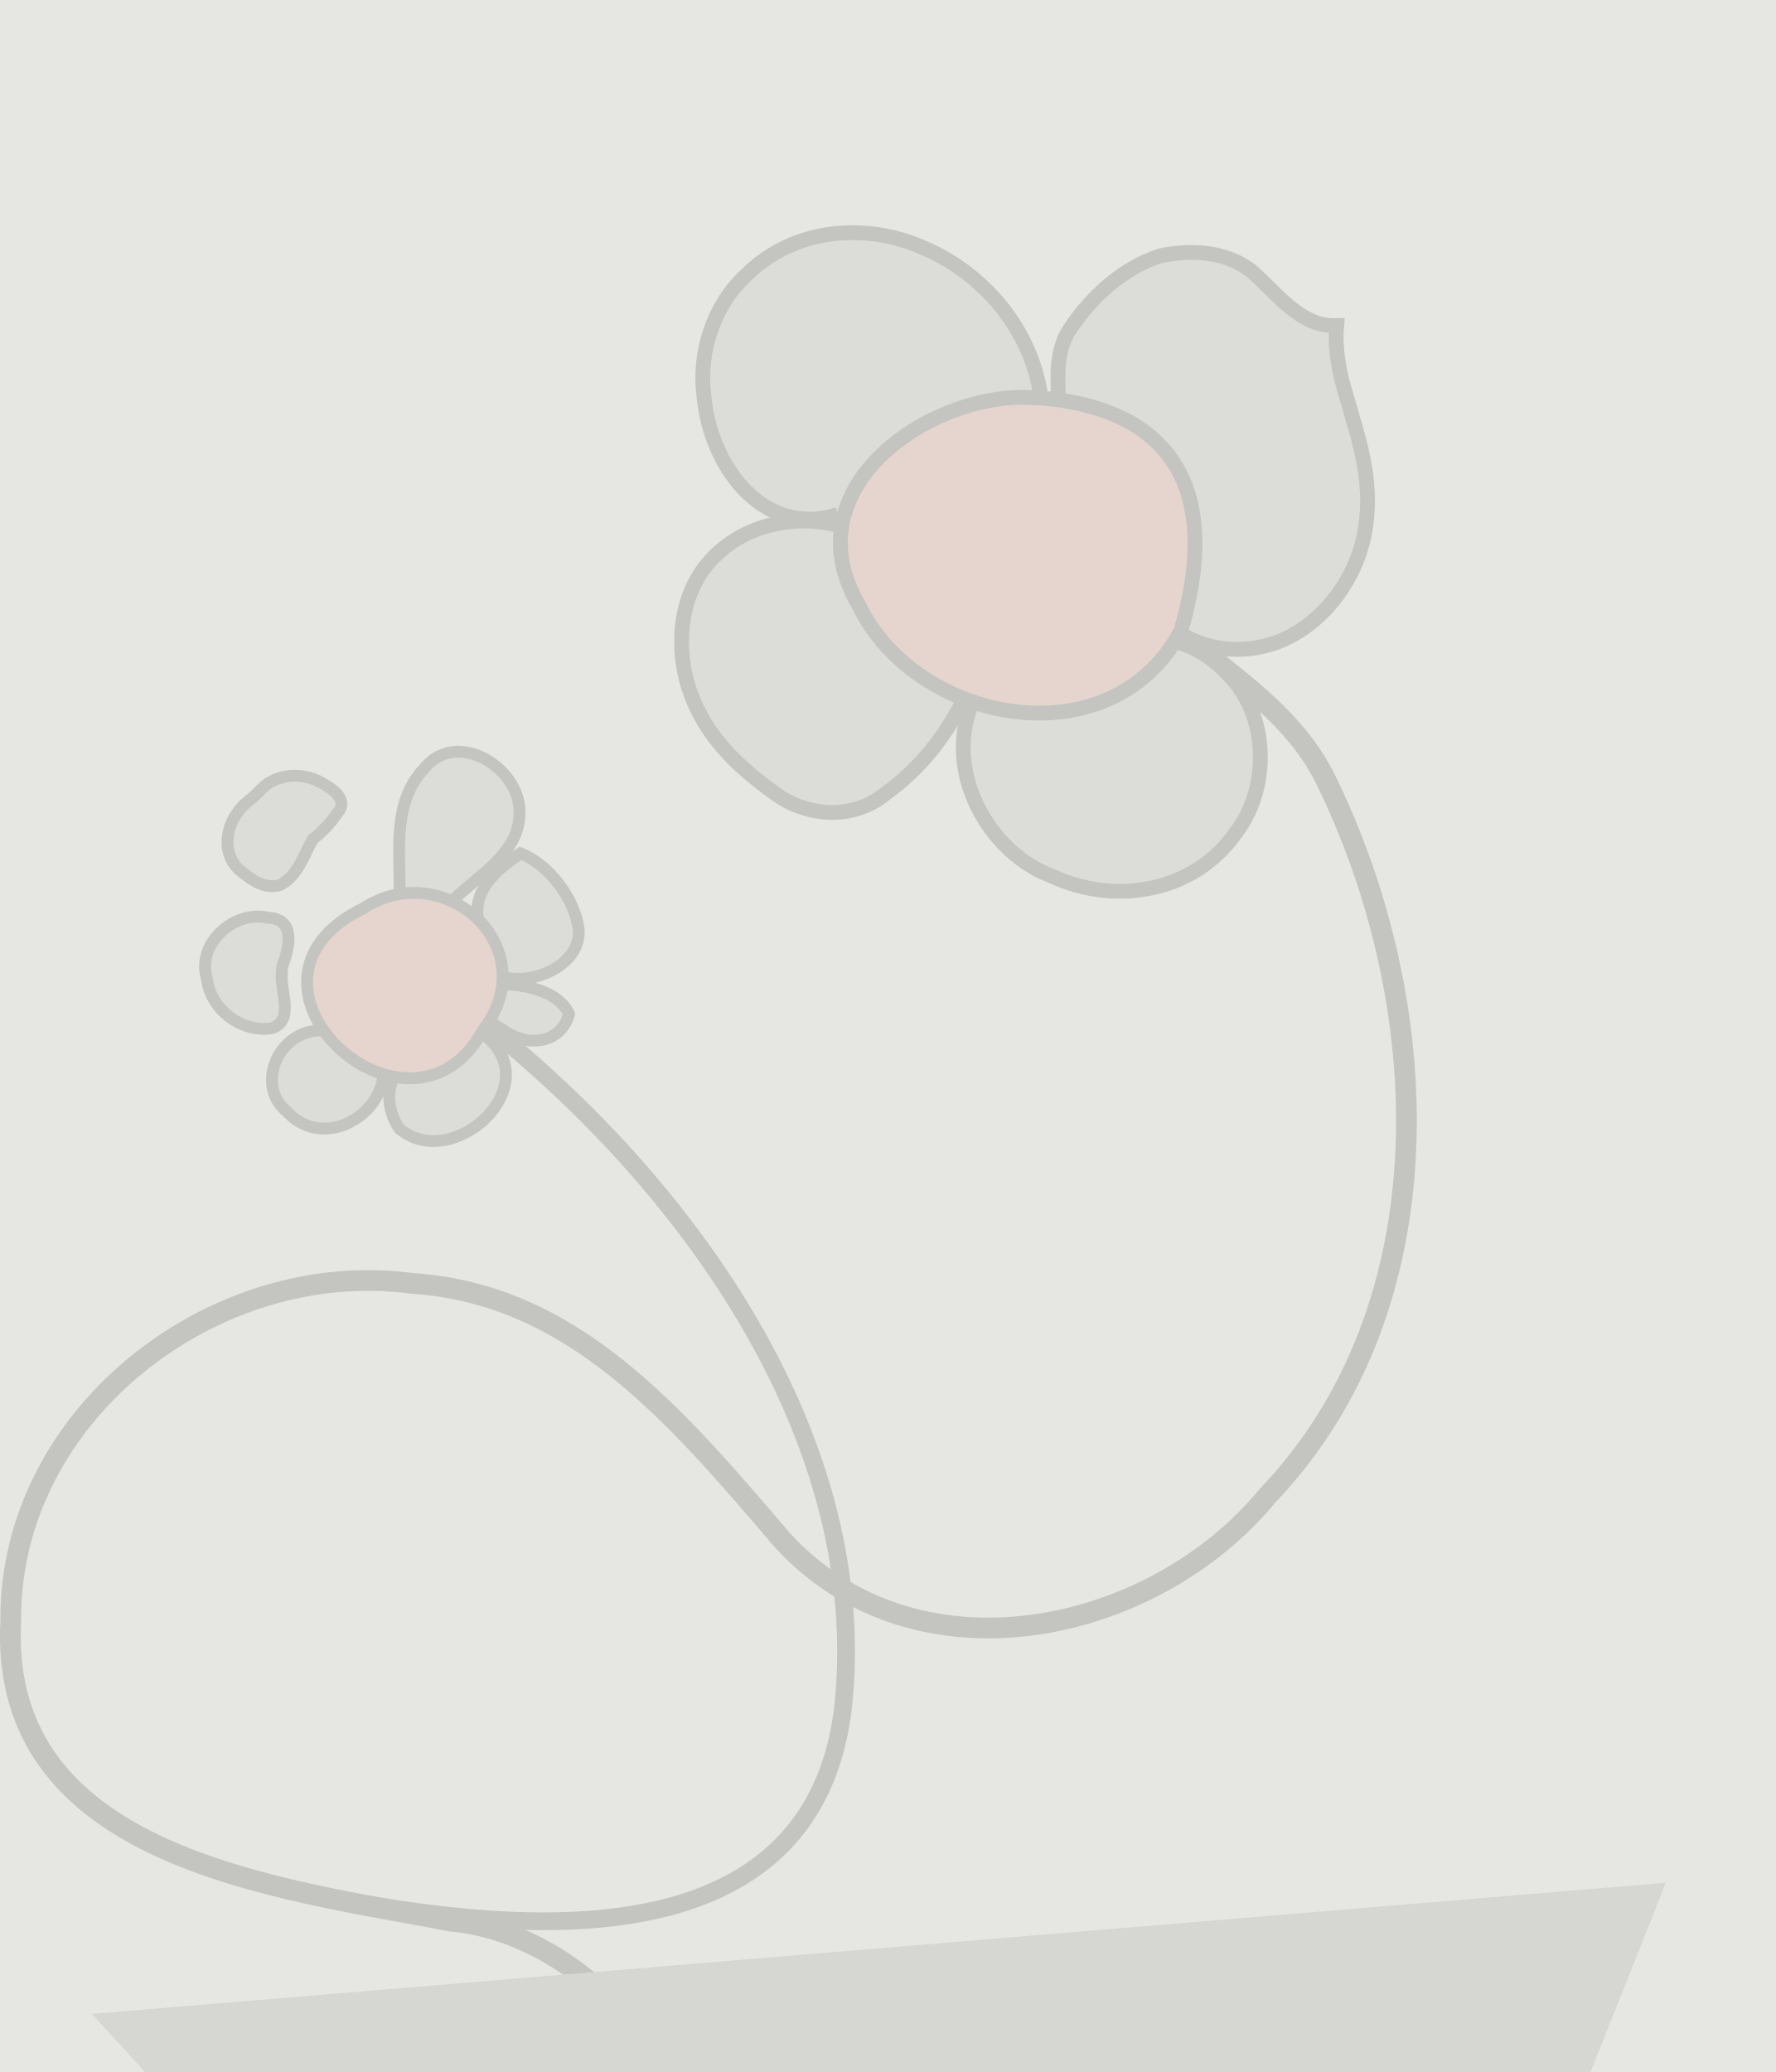
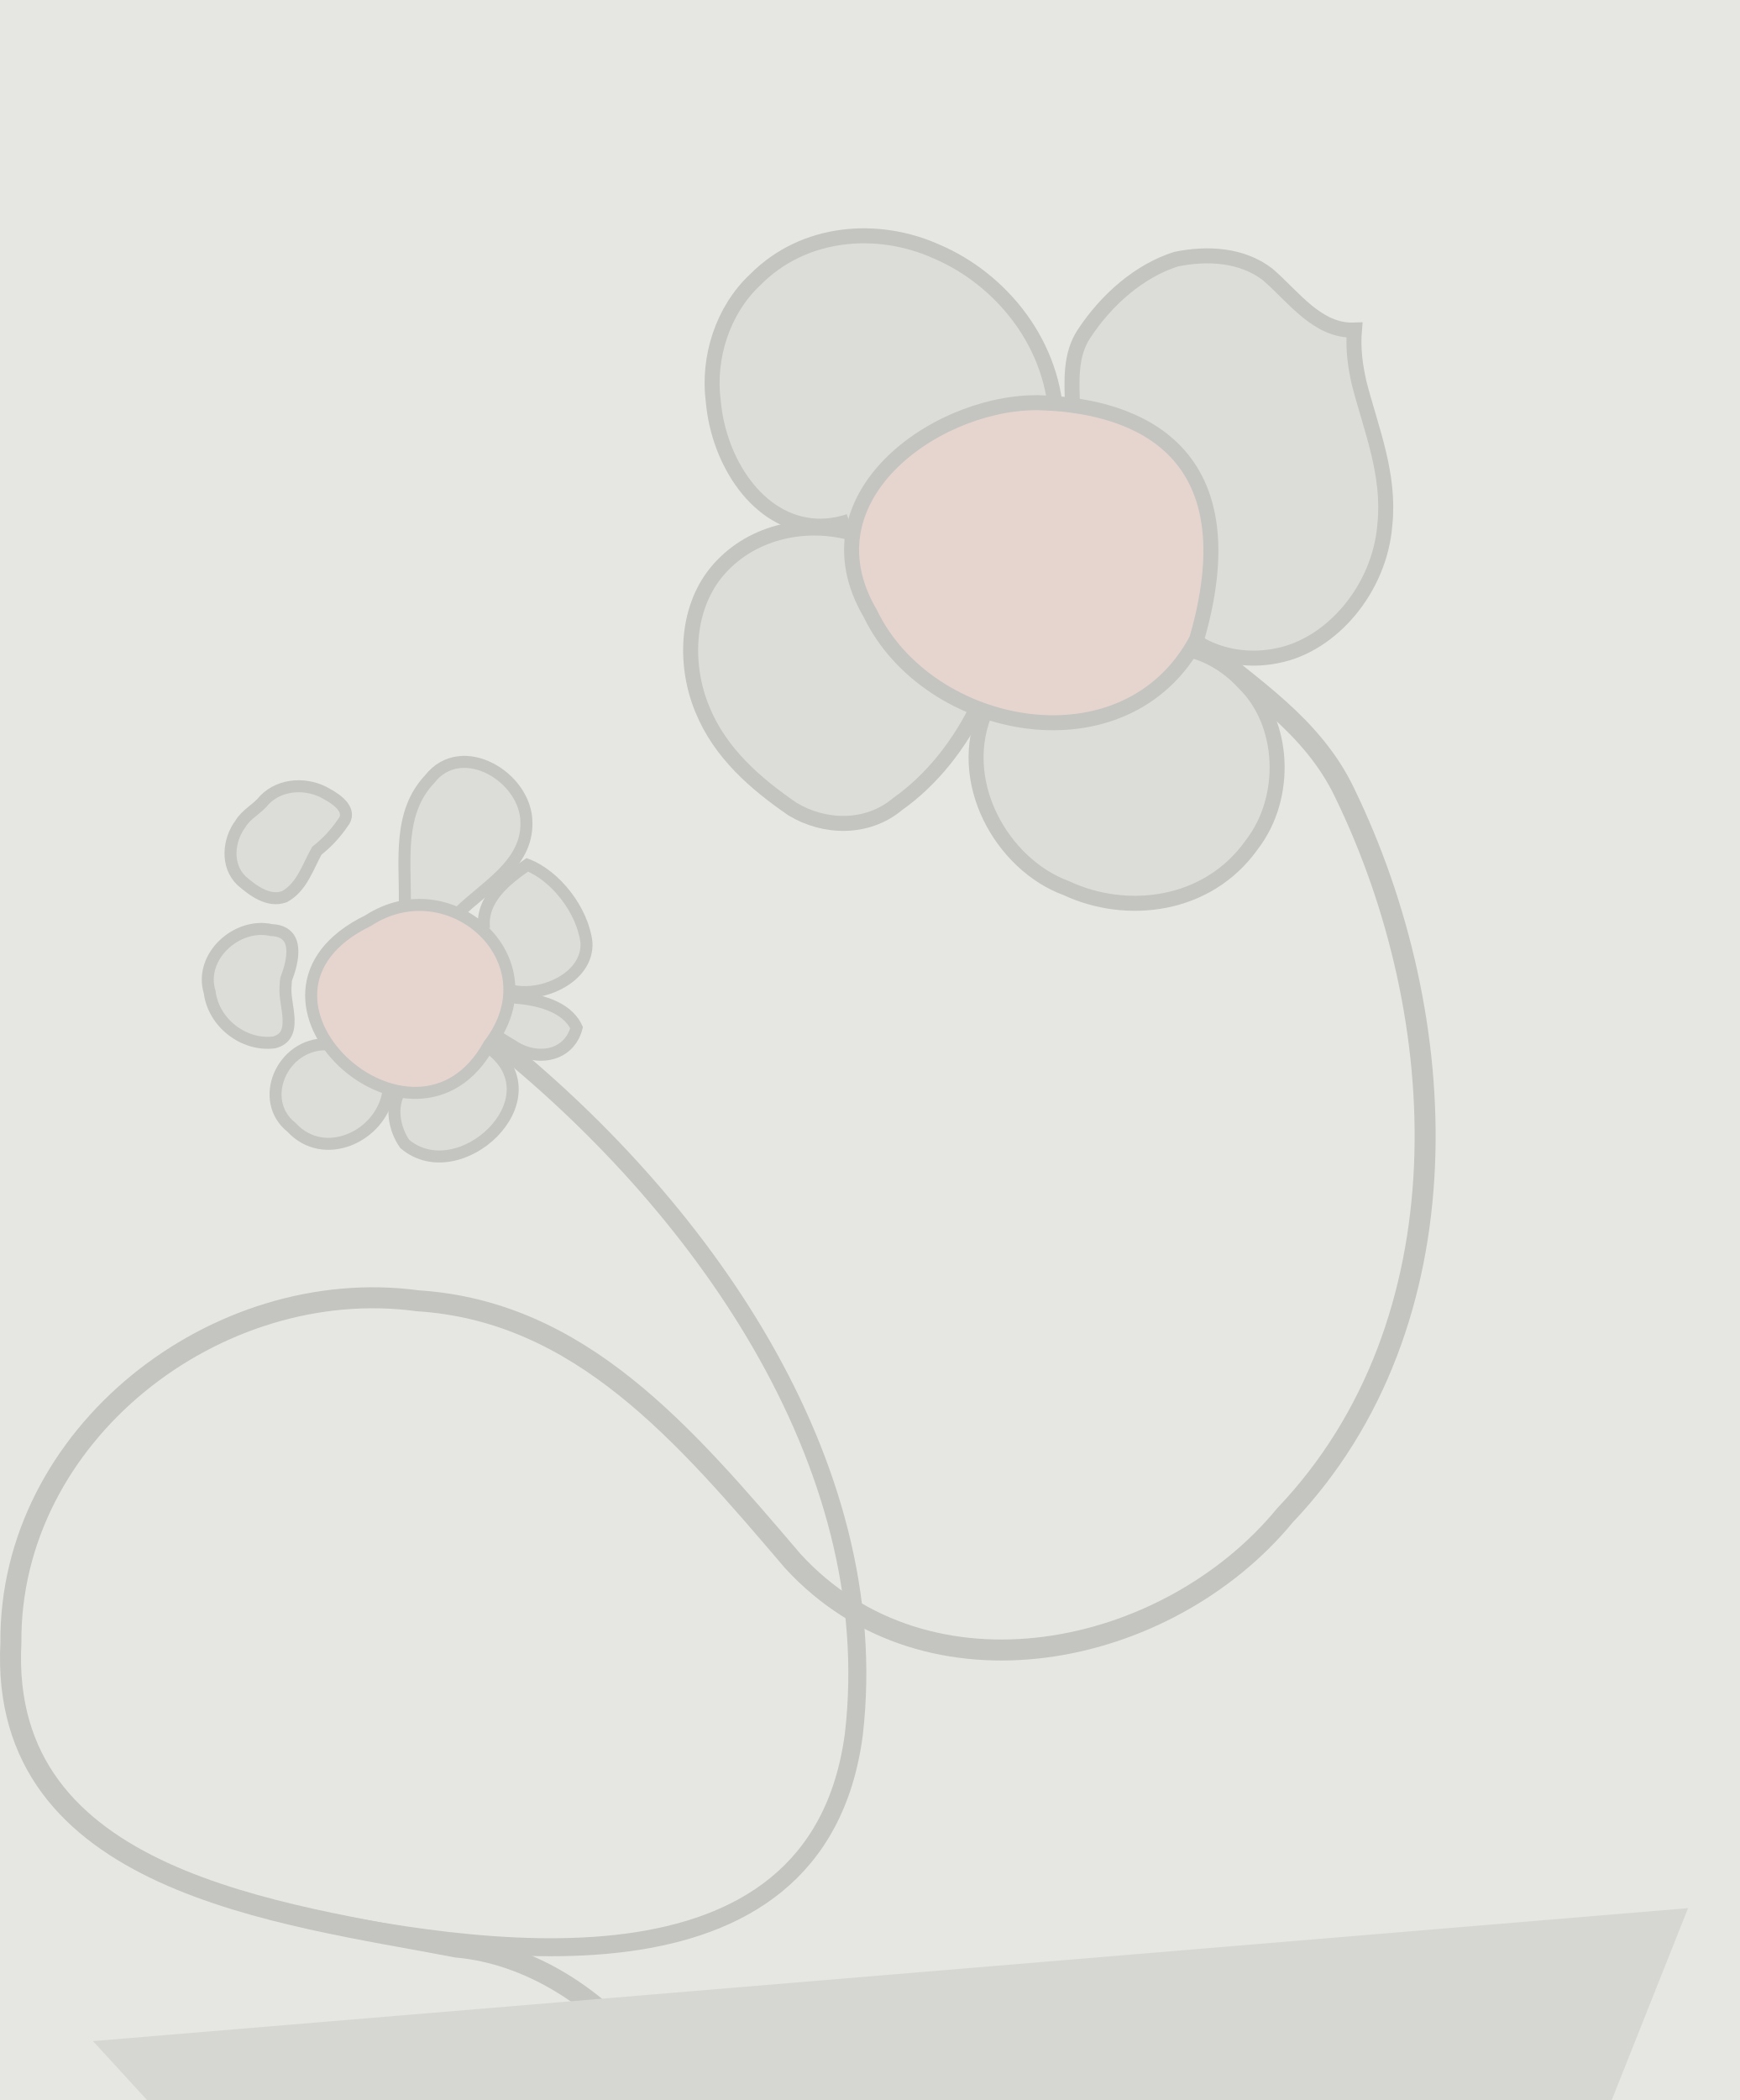
- <svg xmlns="http://www.w3.org/2000/svg" style="enable-background:new" version="1.1" id="svg2" viewBox="0 0 300 350" height="350" width="300">
+ <svg xmlns="http://www.w3.org/2000/svg" style="enable-background:new" version="1.1" id="svg2" viewBox="0 0 290 350" height="350" width="290">
  <defs id="defs4">
    <filter id="filter8863" style="color-interpolation-filters:sRGB">
      <feBlend in2="SourceGraphic" id="feBlend8865" mode="normal" />
    </filter>
  </defs>
  <g style="display:inline" id="layer2">
    <path id="path7829" d="M 115.949,379.5 C 122.933,354.115 100.336,326.682 76.155,324.514 46.879,318.901 -0.27,313.832 1.816,273.817 1.51,239.072 36.086,212.275 69.628,216.795 c 27.098,1.737 44.416,22.134 62.524,43.362 22.506,24.592 62.442,16.245 82.072,-7.607 30.549,-32.078 28.159,-82.975 9.917,-120.47 -5.361,-11.208 -15.637,-17.521 -24.728,-25.201" style="opacity:1;fill:none;fill-opacity:1;fill-rule:nonzero;stroke:#000000;stroke-width:3.5;stroke-linecap:butt;stroke-linejoin:miter;stroke-miterlimit:4;stroke-dasharray:none;stroke-dashoffset:4.92;stroke-opacity:1" />
    <path id="path7900" d="m 46.881,318.724 c 32.498,6.924 89.342,16.381 95.459,-29.622 C 147.67,243.321 115.963,199.987 81.987,173.017" style="opacity:1;fill:none;fill-opacity:1;fill-rule:nonzero;stroke:#000000;stroke-width:3;stroke-linecap:butt;stroke-linejoin:miter;stroke-miterlimit:4;stroke-dasharray:none;stroke-dashoffset:4.92;stroke-opacity:1" />
  </g>
  <g style="display:inline;opacity:1" id="layer3">
    <path id="path4222" d="m 176.114,71.008 c -0.023,-13.417 -9.179,-24.52 -20.032,-29.109 -9.597,-4.314 -21.973,-3.591 -30.201,4.744 -5.346,5.002 -7.942,12.917 -6.963,20.283 0.877,9.941 7.36,20.225 17.079,20.75 1.867,0.091 3.763,-0.177 5.574,-0.798" style="fill:#b4b4b4;fill-opacity:1;fill-rule:evenodd;stroke:#000000;stroke-width:2.5;stroke-linecap:butt;stroke-linejoin:miter;stroke-miterlimit:4;stroke-dasharray:none;stroke-opacity:1" />
    <path id="path4224" d="m 141.705,88.777 c -7.614,-2.025 -16.81,-0.151 -22.381,6.717 -5.056,6.308 -5.181,15.645 -2.244,22.699 2.976,7.367 8.975,12.488 15.038,16.652 5.232,3.171 12.379,3.462 17.509,-0.823 5.785,-4.096 10.435,-10.034 13.591,-16.694" style="fill:#b4b4b4;fill-opacity:1;fill-rule:evenodd;stroke:#000000;stroke-width:2.5;stroke-linecap:butt;stroke-linejoin:miter;stroke-miterlimit:4;stroke-dasharray:none;stroke-opacity:1" />
    <path id="path4226" d="m 164.515,117.982 c -5.56,12.221 2.642,26.173 13.23,30.028 10.039,4.719 23.558,3.165 30.919,-7.192 6.159,-7.959 5.53,-20.376 -1.279,-26.98 -2.784,-3.043 -6.435,-5.187 -10.411,-5.791" style="fill:#b4b4b4;fill-opacity:1;fill-rule:evenodd;stroke:#000000;stroke-width:2.5;stroke-linecap:butt;stroke-linejoin:miter;stroke-miterlimit:4;stroke-dasharray:none;stroke-opacity:1" />
    <path id="path4228" d="m 193.647,100.534 c 3.637,7.482 11.909,10.297 19.309,8.741 9.16,-1.781 17.094,-11.265 17.915,-21.807 0.887,-8.356 -2.287,-15.907 -4.263,-23.529 -0.667,-2.874 -1.074,-5.887 -0.81,-8.929 -6.161,0.243 -10.112,-5.528 -14.479,-9.288 -4.332,-3.303 -10.075,-3.593 -15.279,-2.522 -6.083,1.953 -11.535,6.67 -15.347,12.468 -2.325,3.549 -2.019,7.871 -1.893,11.865 -0.011,1.887 -0.135,3.801 -0.61,5.653" style="fill:#b4b4b4;fill-opacity:1;fill-rule:evenodd;stroke:#000000;stroke-width:2.5;stroke-linecap:butt;stroke-linejoin:miter;stroke-miterlimit:4;stroke-dasharray:none;stroke-opacity:1" />
    <path id="path8082" d="m 81.699,174.75 c 11.185,8.411 -5.174,23.547 -14.225,15.904 -1.742,-2.5 -2.427,-6.186 -0.775,-8.904" style="display:inline;opacity:1;fill:#b4b4b4;fill-opacity:1;fill-rule:nonzero;stroke:#000000;stroke-width:2;stroke-linecap:butt;stroke-linejoin:miter;stroke-miterlimit:4;stroke-dasharray:none;stroke-dashoffset:4.92;stroke-opacity:1" />
    <path id="path8084" d="m 64.699,182.25 c -1.309,7.213 -10.718,11.509 -16.104,5.633 -5.642,-4.449 -1.639,-13.958 5.842,-13.84" style="display:inline;opacity:1;fill:#b4b4b4;fill-opacity:1;fill-rule:nonzero;stroke:#000000;stroke-width:2;stroke-linecap:butt;stroke-linejoin:miter;stroke-miterlimit:4;stroke-dasharray:none;stroke-dashoffset:4.92;stroke-opacity:1" />
    <path id="path8088" d="m 67.492,150.354 c 0.092,-6.983 -1.158,-14.888 4.13,-20.484 5.342,-6.85 16.137,-0.346 16.141,7.226 0.165,7.004 -6.948,10.69 -11.27,15.007" style="display:inline;opacity:1;fill:#b4b4b4;fill-opacity:1;fill-rule:nonzero;stroke:#000000;stroke-width:2;stroke-linecap:butt;stroke-linejoin:miter;stroke-miterlimit:4;stroke-dasharray:none;stroke-dashoffset:4.92;stroke-opacity:1" />
    <path id="path8090" d="m 80.699,154.75 c -0.55,-4.901 3.69,-8.176 7.213,-10.612 4.73,1.828 9.231,7.619 9.86,12.959 0.305,5.887 -7.548,9.262 -12.53,7.991" style="display:inline;opacity:1;fill:#b4b4b4;fill-opacity:1;fill-rule:nonzero;stroke:#000000;stroke-width:2;stroke-linecap:butt;stroke-linejoin:miter;stroke-miterlimit:4;stroke-dasharray:none;stroke-dashoffset:4.92;stroke-opacity:1" />
    <path id="path8092" d="m 85.699,166.25 c 3.829,0.288 8.719,1.367 10.426,5.025 -1.275,4.866 -6.736,5.661 -10.584,3.058 -0.646,-0.399 -2.127,-1.233 -2.717,-1.708" style="display:inline;opacity:1;fill:#b4b4b4;fill-opacity:1;fill-rule:nonzero;stroke:#000000;stroke-width:2;stroke-linecap:butt;stroke-linejoin:miter;stroke-miterlimit:4;stroke-dasharray:none;stroke-dashoffset:4.92;stroke-opacity:1" />
    <path id="path8144" d="m 47.594,164.636 c -0.199,2.929 2.215,8.051 -1.911,9.102 -5.063,0.626 -10.095,-3.293 -10.722,-8.36 -1.834,-5.919 4.516,-11.664 10.275,-10.367 4.862,0.197 3.612,5.179 2.467,8.196 -0.093,0.472 -0.057,0.953 -0.109,1.429 z" style="display:inline;opacity:1;fill:#b4b4b4;fill-opacity:1;fill-rule:nonzero;stroke:#000000;stroke-width:2;stroke-linecap:butt;stroke-linejoin:miter;stroke-miterlimit:4;stroke-dasharray:none;stroke-dashoffset:4.92;stroke-opacity:1" />
    <path id="path8146" d="m 52.809,141.8 c -1.503,2.706 -2.505,6.087 -5.4,7.652 -2.668,0.952 -5.242,-1.022 -7.151,-2.672 -2.604,-2.514 -2.213,-6.731 -0.179,-9.457 0.993,-1.688 2.857,-2.504 4.018,-4.007 2.718,-2.785 7.275,-2.913 10.492,-0.93 1.672,0.901 4.243,2.762 2.523,4.807 -1.186,1.748 -2.644,3.3 -4.303,4.607 z" style="display:inline;opacity:1;fill:#b4b4b4;fill-opacity:1;fill-rule:nonzero;stroke:#000000;stroke-width:2;stroke-linecap:butt;stroke-linejoin:miter;stroke-miterlimit:4;stroke-dasharray:none;stroke-dashoffset:4.92;stroke-opacity:1" />
  </g>
  <g style="display:inline" id="layer5">
    <path id="path4220" d="m 174.128,67.153 c -16.913,-0.901 -40.756,15.185 -29.035,35.109 9.651,20.033 42.662,26.404 54.411,4.275 9.897,-34.17 -13.704,-38.906 -25.376,-39.385 z" style="display:inline;fill:#ff8360;fill-opacity:1;fill-rule:evenodd;stroke:#000000;stroke-width:2.5;stroke-linecap:butt;stroke-linejoin:miter;stroke-miterlimit:4;stroke-dasharray:none;stroke-opacity:1" />
    <path id="path8060" d="m 81.53,174.121 c -12.41,22.498 -45.959,-8.147 -20.141,-20.69 13.645,-8.89 30.945,6.651 20.141,20.69 z" style="display:inline;opacity:1;fill:#ff8360;fill-opacity:1;fill-rule:nonzero;stroke:#000000;stroke-width:2;stroke-linecap:butt;stroke-linejoin:miter;stroke-miterlimit:4;stroke-dasharray:none;stroke-dashoffset:4.92;stroke-opacity:1" />
  </g>
  <g style="display:inline" id="layer12">
    <path id="path12122" d="m 15.5,340.183 9,9.817 244.201,0 12.722,-31.979 z" style="display:inline;opacity:1;fill:#898989;fill-opacity:1;fill-rule:nonzero;stroke:none;stroke-width:3;stroke-linecap:butt;stroke-linejoin:miter;stroke-miterlimit:4;stroke-dasharray:none;stroke-dashoffset:4.92;stroke-opacity:1;enable-background:new" />
  </g>
  <g style="display:inline;opacity:0.866" id="layer7">
    <rect y="-2.506" x="-2.907" height="357.594" width="312.742" id="rect6025" style="opacity:1;fill:#e2e2df;fill-opacity:1;fill-rule:nonzero;stroke:none;stroke-width:3;stroke-linecap:butt;stroke-linejoin:miter;stroke-miterlimit:4;stroke-dasharray:none;stroke-dashoffset:4.92;stroke-opacity:1" />
  </g>
</svg>
